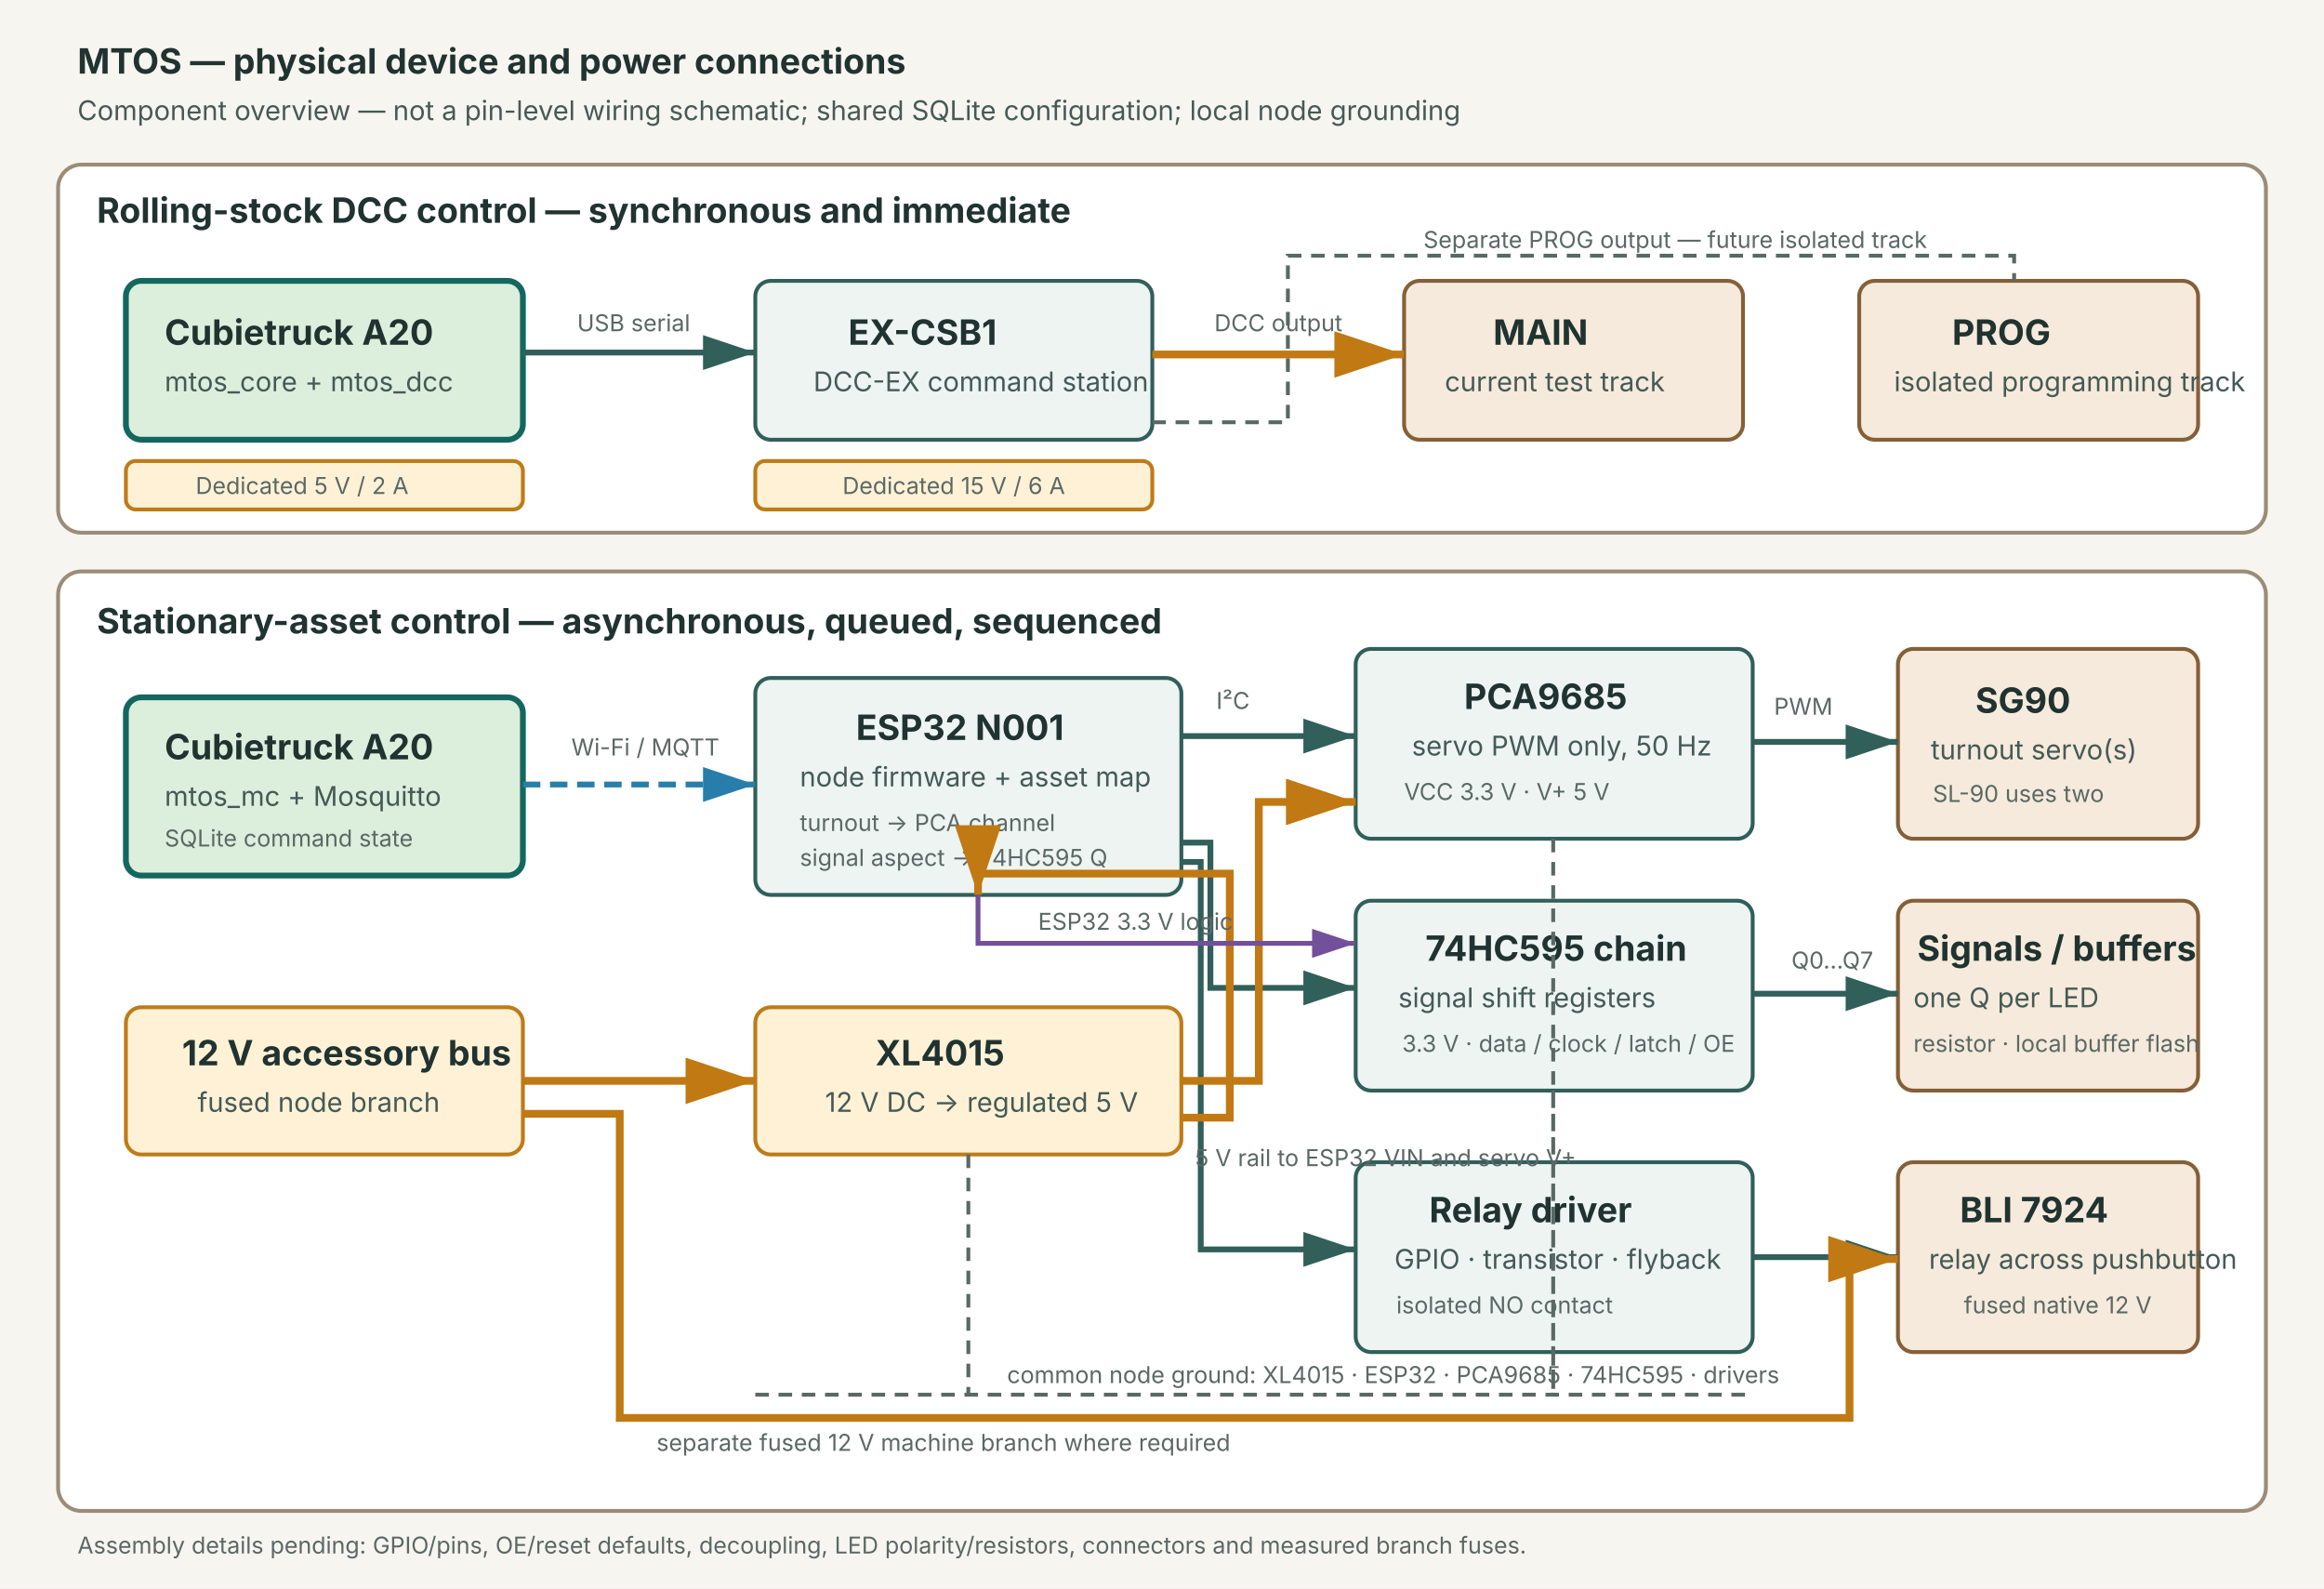
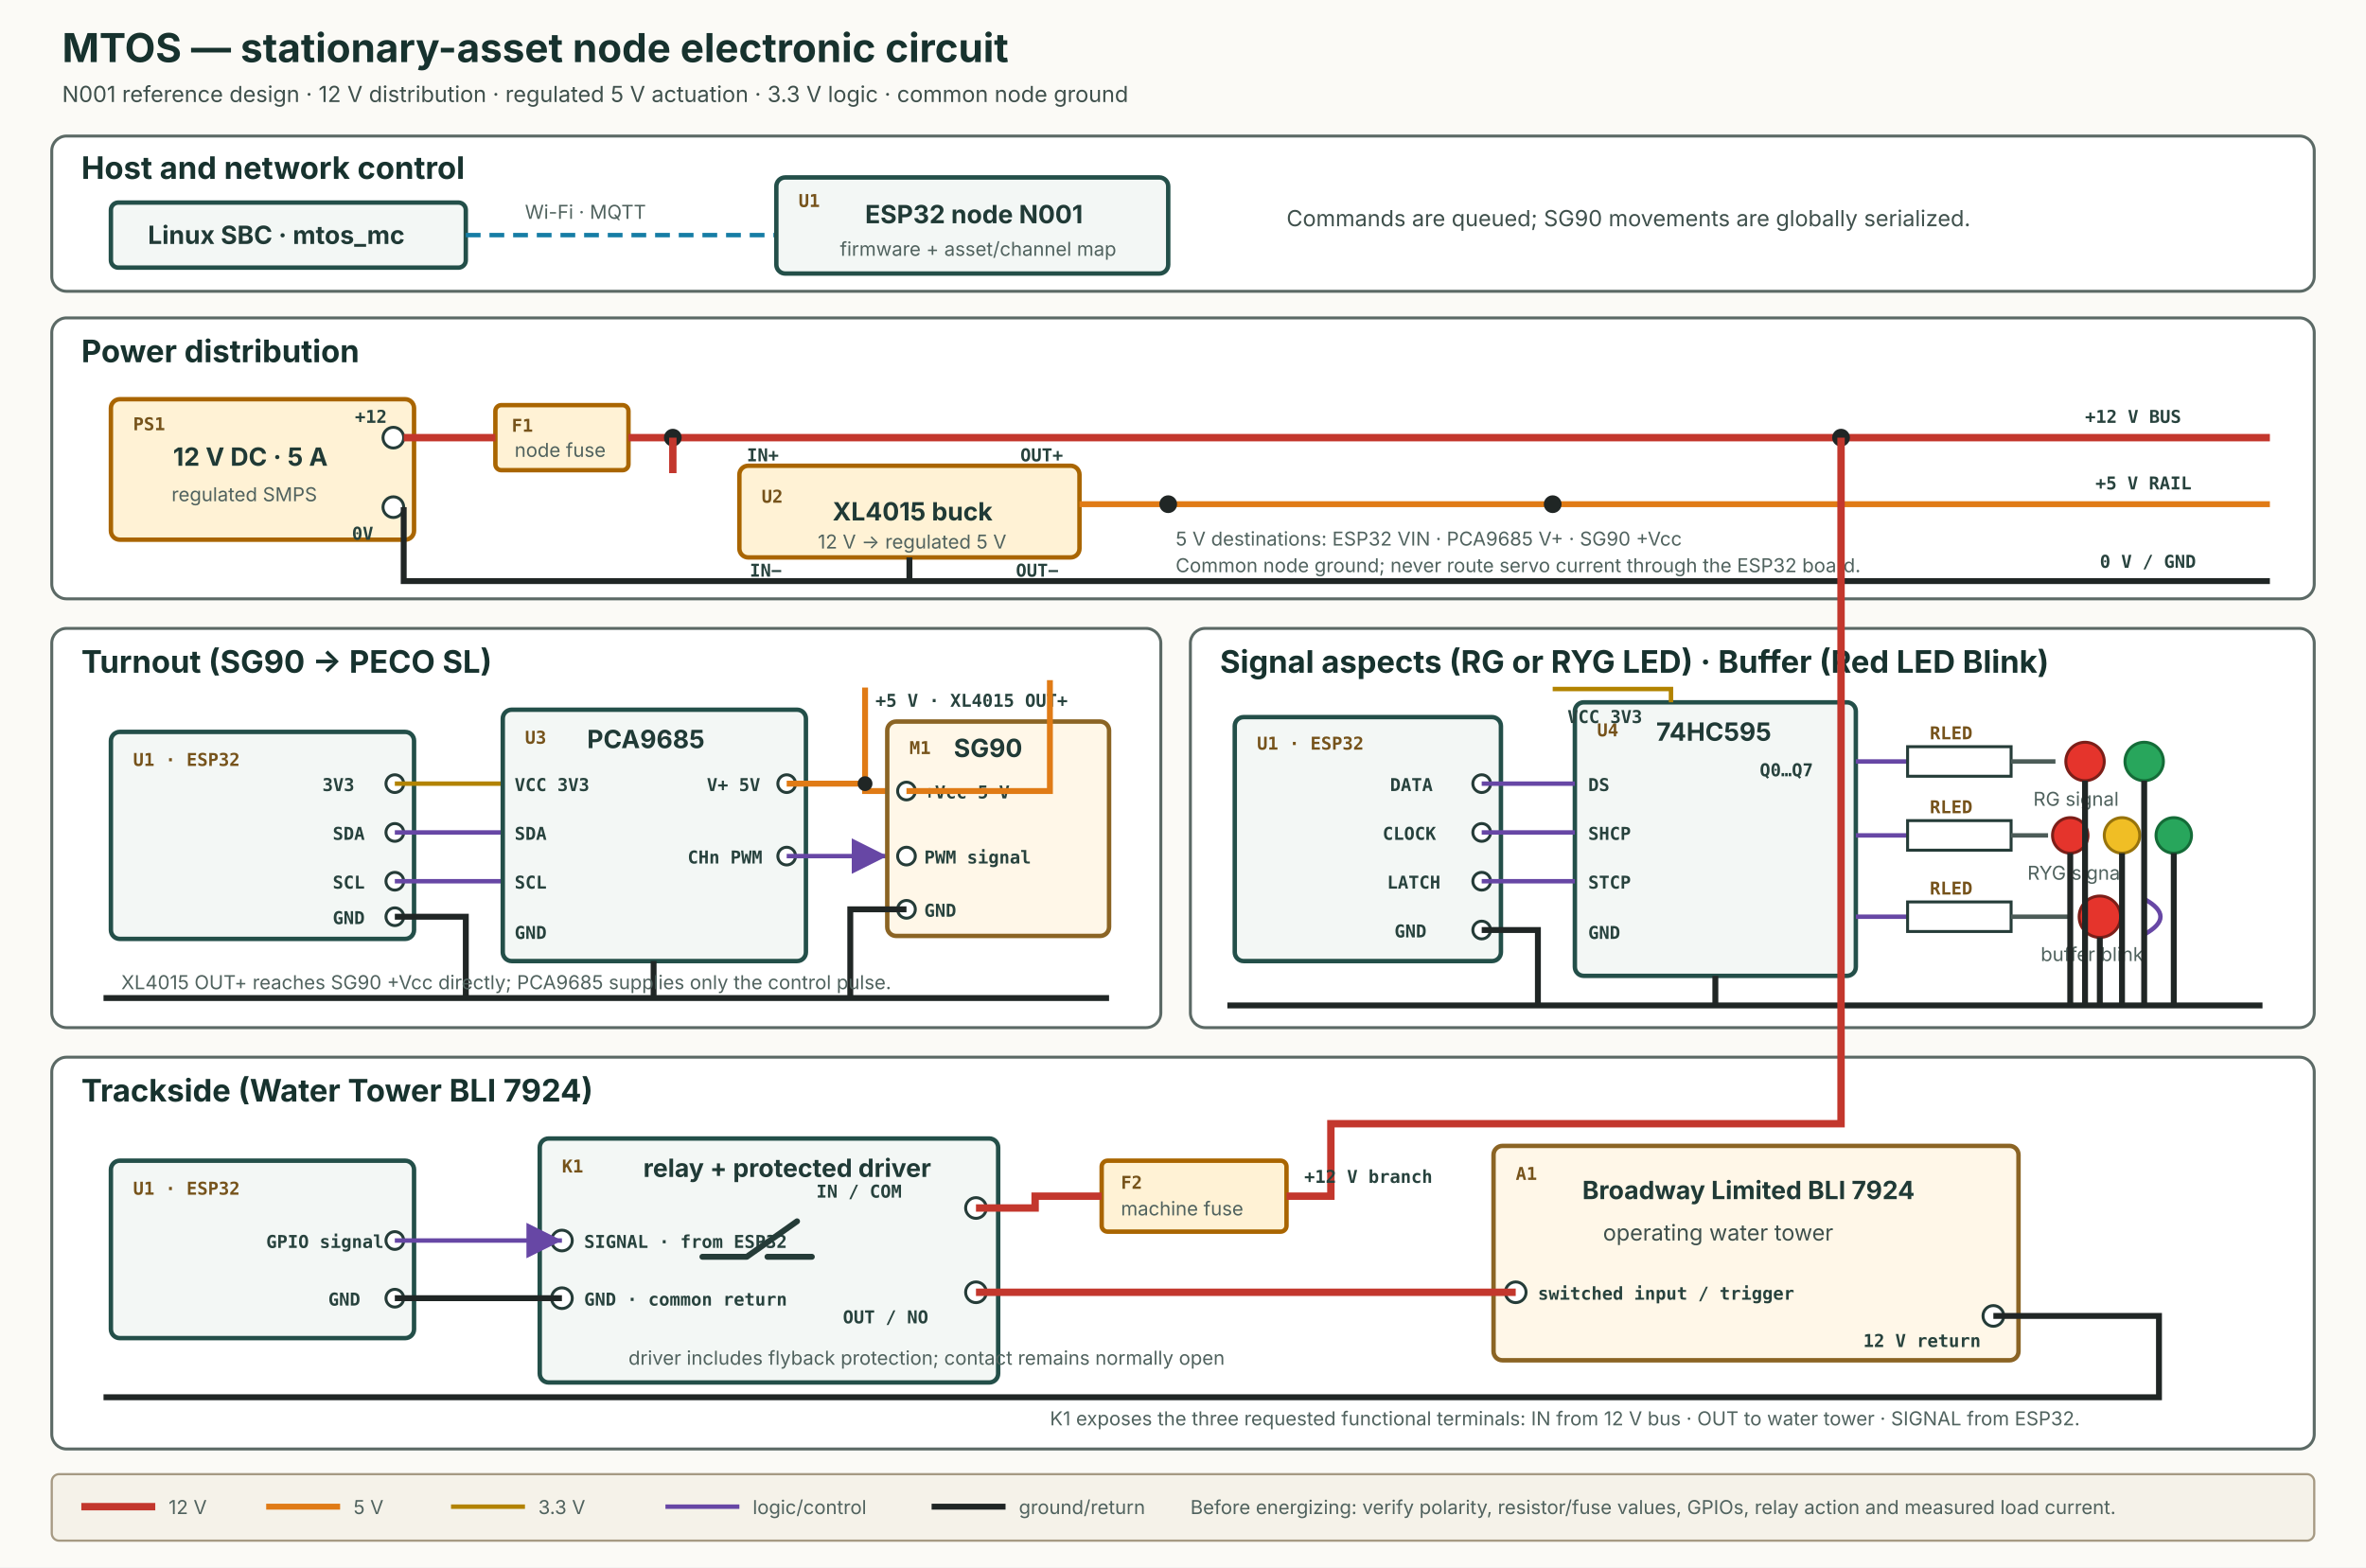
- <svg xmlns="http://www.w3.org/2000/svg" width="1200" height="820" viewBox="0 0 1200 820" role="img" aria-labelledby="title desc">
+ <svg xmlns="http://www.w3.org/2000/svg" width="1600" height="1060" viewBox="0 0 1600 1060" role="img" aria-labelledby="title desc">
  <defs>
    <style>
-       .bg{fill:#f7f5ef}.group{fill:#fff;stroke:#9b8c78;stroke-width:2}.core{fill:#dcefdc;stroke:#14675f;stroke-width:3}.device{fill:#edf4f2;stroke:#315f5a;stroke-width:2}.power{fill:#fff1d6;stroke:#bd7c18;stroke-width:2}.load{fill:#f5eadb;stroke:#855f37;stroke-width:2}.label{font:700 18px Inter,Arial,sans-serif;fill:#203330}.small{font:14px Inter,Arial,sans-serif;fill:#455a56}.tiny{font:12px Inter,Arial,sans-serif;fill:#5b6865}.wire{fill:none;stroke:#315f5a;stroke-width:3;marker-end:url(#arrow)}.logicwire{fill:none;stroke:#72509b;stroke-width:2.5;marker-end:url(#logicarrow)}.powerwire{fill:none;stroke:#c07913;stroke-width:4;marker-end:url(#powerarrow)}.ground{fill:none;stroke:#596963;stroke-width:2;stroke-dasharray:7 5}.radio{fill:none;stroke:#287eaa;stroke-width:3;stroke-dasharray:9 5;marker-end:url(#bluearrow)}
+       .bg{fill:#fbfaf6}.panel{fill:#fff;stroke:#5b6965;stroke-width:2}.device{fill:#f3f7f5;stroke:#234f49;stroke-width:3}.load{fill:#fff7e8;stroke:#8b6424;stroke-width:3}.powerbox{fill:#fff2d5;stroke:#a96500;stroke-width:3}.title{font:700 27px Inter,Arial,sans-serif;fill:#17322e}.section{font:700 21px Inter,Arial,sans-serif;fill:#17322e}.label{font:700 17px Inter,Arial,sans-serif;fill:#203a36}.text{font:15px Inter,Arial,sans-serif;fill:#3f504c}.tiny{font:13px Inter,Arial,sans-serif;fill:#50625e}.ref{font:700 12px ui-monospace,SFMono-Regular,Consolas,monospace;fill:#76531b}.pin{font:700 12px ui-monospace,SFMono-Regular,Consolas,monospace;fill:#27423d}.wire{fill:none;stroke:#4c5c58;stroke-width:3}.logic{fill:none;stroke:#6747a5;stroke-width:3}.network{fill:none;stroke:#167da5;stroke-width:3;stroke-dasharray:10 6}.p12{fill:none;stroke:#c3372d;stroke-width:5}.p5{fill:none;stroke:#e07b16;stroke-width:4}.p33{fill:none;stroke:#b28300;stroke-width:3}.gnd{fill:none;stroke:#202625;stroke-width:4}.node{fill:#202625}.terminal{fill:#fff;stroke:#253c38;stroke-width:2}.led-r{fill:#e5342c;stroke:#7c1e18;stroke-width:2}.led-g{fill:#28a65c;stroke:#146c38;stroke-width:2}.led-y{fill:#f0be25;stroke:#97730c;stroke-width:2}.note{fill:#f5f2e9;stroke:#a69a83;stroke-width:1.5}.switch{stroke:#253c38;stroke-width:4;fill:none;stroke-linecap:round}.dot{fill:#253c38}.arrow{fill:#6747a5}
    </style>
-     <marker id="arrow" markerWidth="10" markerHeight="10" refX="9" refY="3" orient="auto">
-       <path d="M0,0 L9,3 L0,6 Z" fill="#315f5a" />
-     </marker>
-     <marker id="powerarrow" markerWidth="10" markerHeight="10" refX="9" refY="3" orient="auto">
-       <path d="M0,0 L9,3 L0,6 Z" fill="#c07913" />
-     </marker>
-     <marker id="bluearrow" markerWidth="10" markerHeight="10" refX="9" refY="3" orient="auto">
-       <path d="M0,0 L9,3 L0,6 Z" fill="#287eaa" />
-     </marker>
-     <marker id="logicarrow" markerWidth="10" markerHeight="10" refX="9" refY="3" orient="auto">
-       <path d="M0,0 L9,3 L0,6 Z" fill="#72509b" />
+     <marker id="logic-arrow" markerWidth="9" markerHeight="9" refX="8" refY="4" orient="auto">
+       <path d="M0 0L8 4L0 8Z" class="arrow" />
    </marker>
  </defs>
-   <rect class="bg" width="1200" height="820" />
-   <text class="label" x="40" y="38">MTOS — physical device and power connections</text>
-   <text class="small" x="40" y="62">Component overview — not a pin-level wiring schematic; shared SQLite configuration; local node grounding</text>
-   <rect class="group" x="30" y="85" width="1140" height="190" rx="12" />
-   <text class="label" x="50" y="115">Rolling-stock DCC control — synchronous and immediate</text>
-   <rect class="core" x="65" y="145" width="205" height="82" rx="8" />
-   <text class="label" x="85" y="178">Cubietruck A20</text>
-   <text class="small" x="85" y="202">mtos_core + mtos_dcc</text>
-   <rect class="power" x="65" y="238" width="205" height="25" rx="5" />
-   <text class="tiny" x="101" y="255">Dedicated 5 V / 2 A</text>
-   <rect class="device" x="390" y="145" width="205" height="82" rx="8" />
-   <text class="label" x="438" y="178">EX-CSB1</text>
-   <text class="small" x="420" y="202">DCC-EX command station</text>
-   <rect class="power" x="390" y="238" width="205" height="25" rx="5" />
-   <text class="tiny" x="435" y="255">Dedicated 15 V / 6 A</text>
-   <rect class="load" x="725" y="145" width="175" height="82" rx="8" />
-   <text class="label" x="771" y="178">MAIN</text>
-   <text class="small" x="746" y="202">current test track</text>
-   <rect class="load" x="960" y="145" width="175" height="82" rx="8" />
-   <text class="label" x="1008" y="178">PROG</text>
-   <text class="small" x="978" y="202">isolated programming track</text>
-   <path class="wire" d="M270 182 H390" />
-   <text class="tiny" x="298" y="171">USB serial</text>
-   <path class="powerwire" d="M595 183 H725" />
-   <text class="tiny" x="627" y="171">DCC output</text>
-   <path class="ground" d="M595 218 H665 V132 H1040 V145" />
-   <text class="tiny" x="735" y="128">Separate PROG output — future isolated track</text>
-   <rect class="group" x="30" y="295" width="1140" height="485" rx="12" />
-   <text class="label" x="50" y="327">Stationary-asset control — asynchronous, queued, sequenced</text>
-   <rect class="core" x="65" y="360" width="205" height="92" rx="8" />
-   <text class="label" x="85" y="392">Cubietruck A20</text>
-   <text class="small" x="85" y="416">mtos_mc + Mosquitto</text>
-   <text class="tiny" x="85" y="437">SQLite command state</text>
-   <rect class="device" x="390" y="350" width="220" height="112" rx="8" />
-   <text class="label" x="442" y="382">ESP32 N001</text>
-   <text class="small" x="413" y="406">node firmware + asset map</text>
-   <text class="tiny" x="413" y="429">turnout → PCA channel</text>
-   <text class="tiny" x="413" y="447">signal aspect → 74HC595 Q</text>
-   <path class="radio" d="M270 405 H390" />
-   <text class="tiny" x="295" y="390">Wi-Fi / MQTT</text>
-   <rect class="power" x="65" y="520" width="205" height="76" rx="8" />
-   <text class="label" x="94" y="550">12 V accessory bus</text>
-   <text class="small" x="102" y="574">fused node branch</text>
-   <rect class="power" x="390" y="520" width="220" height="76" rx="8" />
-   <text class="label" x="452" y="550">XL4015</text>
-   <text class="small" x="426" y="574">12 V DC → regulated 5 V</text>
-   <path class="powerwire" d="M270 558 H390" />
-   <rect class="device" x="700" y="335" width="205" height="98" rx="8" />
-   <text class="label" x="756" y="366">PCA9685</text>
-   <text class="small" x="729" y="390">servo PWM only, 50 Hz</text>
-   <text class="tiny" x="725" y="413">VCC 3.3 V · V+ 5 V</text>
-   <rect class="load" x="980" y="335" width="155" height="98" rx="8" />
-   <text class="label" x="1020" y="368">SG90</text>
-   <text class="small" x="997" y="392">turnout servo(s)</text>
-   <text class="tiny" x="998" y="414">SL-90 uses two</text>
-   <path class="wire" d="M610 380 H700" />
-   <text class="tiny" x="628" y="366">I²C</text>
-   <path class="wire" d="M905 383 H980" />
-   <text class="tiny" x="916" y="369">PWM</text>
-   <rect class="device" x="700" y="465" width="205" height="98" rx="8" />
-   <text class="label" x="736" y="496">74HC595 chain</text>
-   <text class="small" x="722" y="520">signal shift registers</text>
-   <text class="tiny" x="724" y="543">3.3 V · data / clock / latch / OE</text>
-   <rect class="load" x="980" y="465" width="155" height="98" rx="8" />
-   <text class="label" x="990" y="496">Signals / buffers</text>
-   <text class="small" x="988" y="520">one Q per LED</text>
-   <text class="tiny" x="988" y="543">resistor · local buffer flash</text>
-   <path class="wire" d="M610 435 H625 V510 H700" />
-   <path class="wire" d="M905 513 H980" />
-   <text class="tiny" x="925" y="500">Q0…Q7</text>
-   <rect class="device" x="700" y="600" width="205" height="98" rx="8" />
-   <text class="label" x="738" y="631">Relay driver</text>
-   <text class="small" x="720" y="655">GPIO · transistor · flyback</text>
-   <text class="tiny" x="721" y="678">isolated NO contact</text>
-   <rect class="load" x="980" y="600" width="155" height="98" rx="8" />
-   <text class="label" x="1012" y="631">BLI 7924</text>
-   <text class="small" x="996" y="655">relay across pushbutton</text>
-   <text class="tiny" x="1014" y="678">fused native 12 V</text>
-   <path class="wire" d="M610 445 H620 V645 H700" />
-   <path class="wire" d="M905 649 H980" />
-   <path class="powerwire" d="M610 558 H650 V414 H700" />
-   <path class="powerwire" d="M610 577 H635 V451 H505 V462" />
-   <text class="tiny" x="617" y="602">5 V rail to ESP32 VIN and servo V+</text>
-   <path class="logicwire" d="M505 462 V487 H700" />
-   <text class="tiny" x="536" y="480">ESP32 3.3 V logic</text>
-   <path class="powerwire" d="M270 575 H320 V732 H955 V650 H980" />
-   <text class="tiny" x="339" y="749">separate fused 12 V machine branch where required</text>
-   <path class="ground" d="M390 720 H905" />
-   <path class="ground" d="M500 596 V720 M802 433 V720 M802 563 V720 M802 698 V720" />
-   <text class="tiny" x="520" y="714">common node ground: XL4015 · ESP32 · PCA9685 · 74HC595 · drivers</text>
-   <text class="tiny" x="40" y="802">Assembly details pending: GPIO/pins, OE/reset defaults, decoupling, LED polarity/resistors, connectors and measured branch fuses.</text>
+   <rect class="bg" width="1600" height="1060" />
+   <text class="title" x="42" y="42">MTOS — stationary-asset node electronic circuit</text>
+   <text class="text" x="42" y="69">N001 reference design · 12 V distribution · regulated 5 V actuation · 3.3 V logic · common node ground</text>
+   <rect class="panel" x="35" y="92" width="1530" height="105" rx="10" />
+   <text class="section" x="55" y="121">Host and network control</text>
+   <rect class="device" x="75" y="137" width="240" height="44" rx="5" />
+   <text class="label" x="100" y="165">Linux SBC · mtos_mc</text>
+   <path class="network" d="M315 159H525" />
+   <text class="tiny" x="355" y="148">Wi-Fi · MQTT</text>
+   <rect class="device" x="525" y="120" width="265" height="65" rx="6" />
+   <text class="ref" x="540" y="140">U1</text>
+   <text class="label" x="585" y="151">ESP32 node N001</text>
+   <text class="tiny" x="568" y="173">firmware + asset/channel map</text>
+   <text class="text" x="870" y="153">Commands are queued; SG90 movements are globally serialized.</text>
+   <rect class="panel" x="35" y="215" width="1530" height="190" rx="10" />
+   <text class="section" x="55" y="245">Power distribution</text>
+   <rect class="powerbox" x="75" y="270" width="205" height="95" rx="6" />
+   <text class="ref" x="90" y="291">PS1</text>
+   <text class="label" x="117" y="315">12 V DC · 5 A</text>
+   <text class="tiny" x="116" y="339">regulated SMPS</text>
+   <circle class="terminal" cx="266" cy="296" r="7" />
+   <text class="pin" x="240" y="286">+12</text>
+   <circle class="terminal" cx="266" cy="343" r="7" />
+   <text class="pin" x="238" y="365">0V</text>
+   <rect class="powerbox" x="335" y="274" width="90" height="44" rx="4" />
+   <text class="ref" x="346" y="292">F1</text>
+   <text class="tiny" x="348" y="309">node fuse</text>
+   <path class="p12" d="M273 296H335M425 296H1535" />
+   <text class="pin" x="1410" y="286">+12 V BUS</text>
+   <circle class="node" cx="455" cy="296" r="6" />
+   <circle class="node" cx="1245" cy="296" r="6" />
+   <rect class="powerbox" x="500" y="315" width="230" height="62" rx="6" />
+   <text class="ref" x="515" y="340">U2</text>
+   <text class="label" x="563" y="352">XL4015 buck</text>
+   <text class="tiny" x="553" y="371">12 V → regulated 5 V</text>
+   <text class="pin" x="505" y="312">IN+</text>
+   <text class="pin" x="690" y="312">OUT+</text>
+   <path class="p12" d="M455 296V320" />
+   <path class="p5" d="M730 341H1535" />
+   <text class="pin" x="1417" y="331">+5 V RAIL</text>
+   <circle class="node" cx="790" cy="341" r="6" />
+   <circle class="node" cx="1050" cy="341" r="6" />
+   <path class="gnd" d="M273 343V393H1535" />
+   <text class="pin" x="1420" y="384">0 V / GND</text>
+   <path class="gnd" d="M615 377V393" />
+   <text class="pin" x="507" y="390">IN−</text>
+   <text class="pin" x="687" y="390">OUT−</text>
+   <text class="tiny" x="795" y="369">5 V destinations: ESP32 VIN · PCA9685 V+ · SG90 +Vcc</text>
+   <text class="tiny" x="795" y="387">Common node ground; never route servo current through the ESP32 board.</text>
+   <rect class="panel" x="35" y="425" width="750" height="270" rx="10" />
+   <text class="section" x="55" y="455">Turnout (SG90 → PECO SL)</text>
+   <rect class="device" x="75" y="495" width="205" height="140" rx="6" />
+   <text class="ref" x="90" y="518">U1 · ESP32</text>
+   <text class="pin" x="218" y="535">3V3</text>
+   <circle class="terminal" cx="267" cy="530" r="6" />
+   <text class="pin" x="225" y="568">SDA</text>
+   <circle class="terminal" cx="267" cy="563" r="6" />
+   <text class="pin" x="225" y="601">SCL</text>
+   <circle class="terminal" cx="267" cy="596" r="6" />
+   <text class="pin" x="225" y="625">GND</text>
+   <circle class="terminal" cx="267" cy="620" r="6" />
+   <path class="p33" d="M267 530H340" />
+   <path class="logic" d="M267 563H340M267 596H340" />
+   <path class="gnd" d="M267 620H315V675" />
+   <rect class="device" x="340" y="480" width="205" height="170" rx="6" />
+   <text class="ref" x="355" y="503">U3</text>
+   <text class="label" x="397" y="506">PCA9685</text>
+   <text class="pin" x="348" y="535">VCC 3V3</text>
+   <text class="pin" x="348" y="568">SDA</text>
+   <text class="pin" x="348" y="601">SCL</text>
+   <text class="pin" x="348" y="635">GND</text>
+   <text class="pin" x="478" y="535">V+ 5V</text>
+   <circle class="terminal" cx="532" cy="530" r="6" />
+   <text class="pin" x="465" y="584">CHn PWM</text>
+   <circle class="terminal" cx="532" cy="579" r="6" />
+   <path class="p5" d="M585 465V530H532M585 530V535H613" />
+   <circle class="node" cx="585" cy="530" r="5" />
+   <text class="pin" x="592" y="478">+5 V · XL4015 OUT+</text>
+   <path class="logic" d="M532 579H600" marker-end="url(#logic-arrow)" />
+   <path class="gnd" d="M442 650V675" />
+   <rect class="load" x="600" y="488" width="150" height="145" rx="6" />
+   <text class="ref" x="615" y="510">M1</text>
+   <text class="label" x="645" y="512">SG90</text>
+   <circle class="terminal" cx="613" cy="535" r="6" />
+   <text class="pin" x="625" y="540">+Vcc 5 V</text>
+   <circle class="terminal" cx="613" cy="579" r="6" />
+   <text class="pin" x="625" y="584">PWM signal</text>
+   <circle class="terminal" cx="613" cy="615" r="6" />
+   <text class="pin" x="625" y="620">GND</text>
+   <path class="p5" d="M710 460V535H613" />
+   <path class="gnd" d="M613 615H575V675" />
+   <path class="gnd" d="M70 675H750" />
+   <text class="tiny" x="82" y="669">XL4015 OUT+ reaches SG90 +Vcc directly; PCA9685 supplies only the control pulse.</text>
+   <rect class="panel" x="805" y="425" width="760" height="270" rx="10" />
+   <text class="section" x="825" y="455">Signal aspects (RG or RYG LED) · Buffer (Red LED Blink)</text>
+   <rect class="device" x="835" y="485" width="180" height="165" rx="6" />
+   <text class="ref" x="850" y="507">U1 · ESP32</text>
+   <text class="pin" x="940" y="535">DATA</text>
+   <circle class="terminal" cx="1002" cy="530" r="6" />
+   <text class="pin" x="935" y="568">CLOCK</text>
+   <circle class="terminal" cx="1002" cy="563" r="6" />
+   <text class="pin" x="938" y="601">LATCH</text>
+   <circle class="terminal" cx="1002" cy="596" r="6" />
+   <text class="pin" x="943" y="634">GND</text>
+   <circle class="terminal" cx="1002" cy="629" r="6" />
+   <rect class="device" x="1065" y="475" width="190" height="185" rx="6" />
+   <text class="ref" x="1080" y="498">U4</text>
+   <text class="label" x="1120" y="501">74HC595</text>
+   <text class="pin" x="1074" y="535">DS</text>
+   <text class="pin" x="1074" y="568">SHCP</text>
+   <text class="pin" x="1074" y="601">STCP</text>
+   <text class="pin" x="1074" y="635">GND</text>
+   <text class="pin" x="1190" y="525">Q0…Q7</text>
+   <path class="logic" d="M1002 530H1065M1002 563H1065M1002 596H1065" />
+   <path class="gnd" d="M1002 629H1040V680M1160 660V680" />
+   <path class="p33" d="M1130 475V466H1050" />
+   <text class="pin" x="1060" y="489">VCC 3V3</text>
+   <path class="logic" d="M1255 515H1290" />
+   <rect class="terminal" x="1290" y="505" width="70" height="20" />
+   <text class="ref" x="1305" y="500">RLED</text>
+   <path class="wire" d="M1360 515H1390" />
+   <circle class="led-r" cx="1410" cy="515" r="13" />
+   <circle class="led-g" cx="1450" cy="515" r="13" />
+   <text class="tiny" x="1375" y="545">RG signal</text>
+   <path class="logic" d="M1255 565H1290" />
+   <rect class="terminal" x="1290" y="555" width="70" height="20" />
+   <text class="ref" x="1305" y="550">RLED</text>
+   <path class="wire" d="M1360 565H1385" />
+   <circle class="led-r" cx="1400" cy="565" r="12" />
+   <circle class="led-y" cx="1435" cy="565" r="12" />
+   <circle class="led-g" cx="1470" cy="565" r="12" />
+   <text class="tiny" x="1371" y="595">RYG signal</text>
+   <path class="logic" d="M1255 620H1290" />
+   <rect class="terminal" x="1290" y="610" width="70" height="20" />
+   <text class="ref" x="1305" y="605">RLED</text>
+   <path class="wire" d="M1360 620H1400" />
+   <circle class="led-r" cx="1420" cy="620" r="14" />
+   <path class="logic" d="M1450 608q22 12 0 24" />
+   <text class="tiny" x="1380" y="650">buffer blink</text>
+   <path class="gnd" d="M1410 528V680M1450 528V680M1400 577V680M1435 577V680M1470 577V680M1420 634V680" />
+   <path class="gnd" d="M830 680H1530" />
+   <rect class="panel" x="35" y="715" width="1530" height="265" rx="10" />
+   <text class="section" x="55" y="745">Trackside (Water Tower BLI 7924)</text>
+   <rect class="device" x="75" y="785" width="205" height="120" rx="6" />
+   <text class="ref" x="90" y="808">U1 · ESP32</text>
+   <text class="pin" x="180" y="844">GPIO signal</text>
+   <circle class="terminal" cx="267" cy="839" r="6" />
+   <text class="pin" x="222" y="883">GND</text>
+   <circle class="terminal" cx="267" cy="878" r="6" />
+   <rect class="device" x="365" y="770" width="310" height="165" rx="6" />
+   <text class="ref" x="380" y="793">K1</text>
+   <text class="label" x="435" y="796">relay + protected driver</text>
+   <circle class="terminal" cx="380" cy="839" r="7" />
+   <text class="pin" x="395" y="844">SIGNAL · from ESP32</text>
+   <circle class="terminal" cx="380" cy="878" r="7" />
+   <text class="pin" x="395" y="883">GND · common return</text>
+   <circle class="terminal" cx="660" cy="817" r="7" />
+   <text class="pin" x="552" y="810">IN / COM</text>
+   <circle class="terminal" cx="660" cy="874" r="7" />
+   <text class="pin" x="570" y="895">OUT / NO</text>
+   <path class="logic" d="M267 839H380" marker-end="url(#logic-arrow)" />
+   <path class="gnd" d="M267 878H380" />
+   <path class="switch" d="M475 850h30m14 0h30m-44 0l34-24" />
+   <text class="tiny" x="425" y="923">driver includes flyback protection; contact remains normally open</text>
+   <rect class="powerbox" x="745" y="785" width="125" height="48" rx="4" />
+   <text class="ref" x="758" y="804">F2</text>
+   <text class="tiny" x="758" y="822">machine fuse</text>
+   <path class="p12" d="M1245 296V760H900V809H870" />
+   <path class="p12" d="M745 809H700V817H660" />
+   <text class="pin" x="882" y="800">+12 V branch</text>
+   <rect class="load" x="1010" y="775" width="355" height="145" rx="6" />
+   <text class="ref" x="1025" y="798">A1</text>
+   <text class="label" x="1070" y="811">Broadway Limited BLI 7924</text>
+   <text class="text" x="1084" y="839">operating water tower</text>
+   <circle class="terminal" cx="1025" cy="874" r="7" />
+   <text class="pin" x="1040" y="879">switched input / trigger</text>
+   <circle class="terminal" cx="1348" cy="890" r="7" />
+   <text class="pin" x="1260" y="911">12 V return</text>
+   <path class="p12" d="M660 874H1025" />
+   <path class="gnd" d="M1348 890H1460V945H70" />
+   <text class="tiny" x="710" y="964">K1 exposes the three requested functional terminals: IN from 12 V bus · OUT to water tower · SIGNAL from ESP32.</text>
+   <rect class="note" x="35" y="997" width="1530" height="45" rx="5" />
+   <path class="p12" d="M55 1019H105" />
+   <text class="tiny" x="114" y="1024">12 V</text>
+   <path class="p5" d="M180 1019H230" />
+   <text class="tiny" x="239" y="1024">5 V</text>
+   <path class="p33" d="M305 1019H355" />
+   <text class="tiny" x="364" y="1024">3.3 V</text>
+   <path class="logic" d="M450 1019H500" />
+   <text class="tiny" x="509" y="1024">logic/control</text>
+   <path class="gnd" d="M630 1019H680" />
+   <text class="tiny" x="689" y="1024">ground/return</text>
+   <text class="tiny" x="805" y="1024">Before energizing: verify polarity, resistor/fuse values, GPIOs, relay action and measured load current.</text>
</svg>
